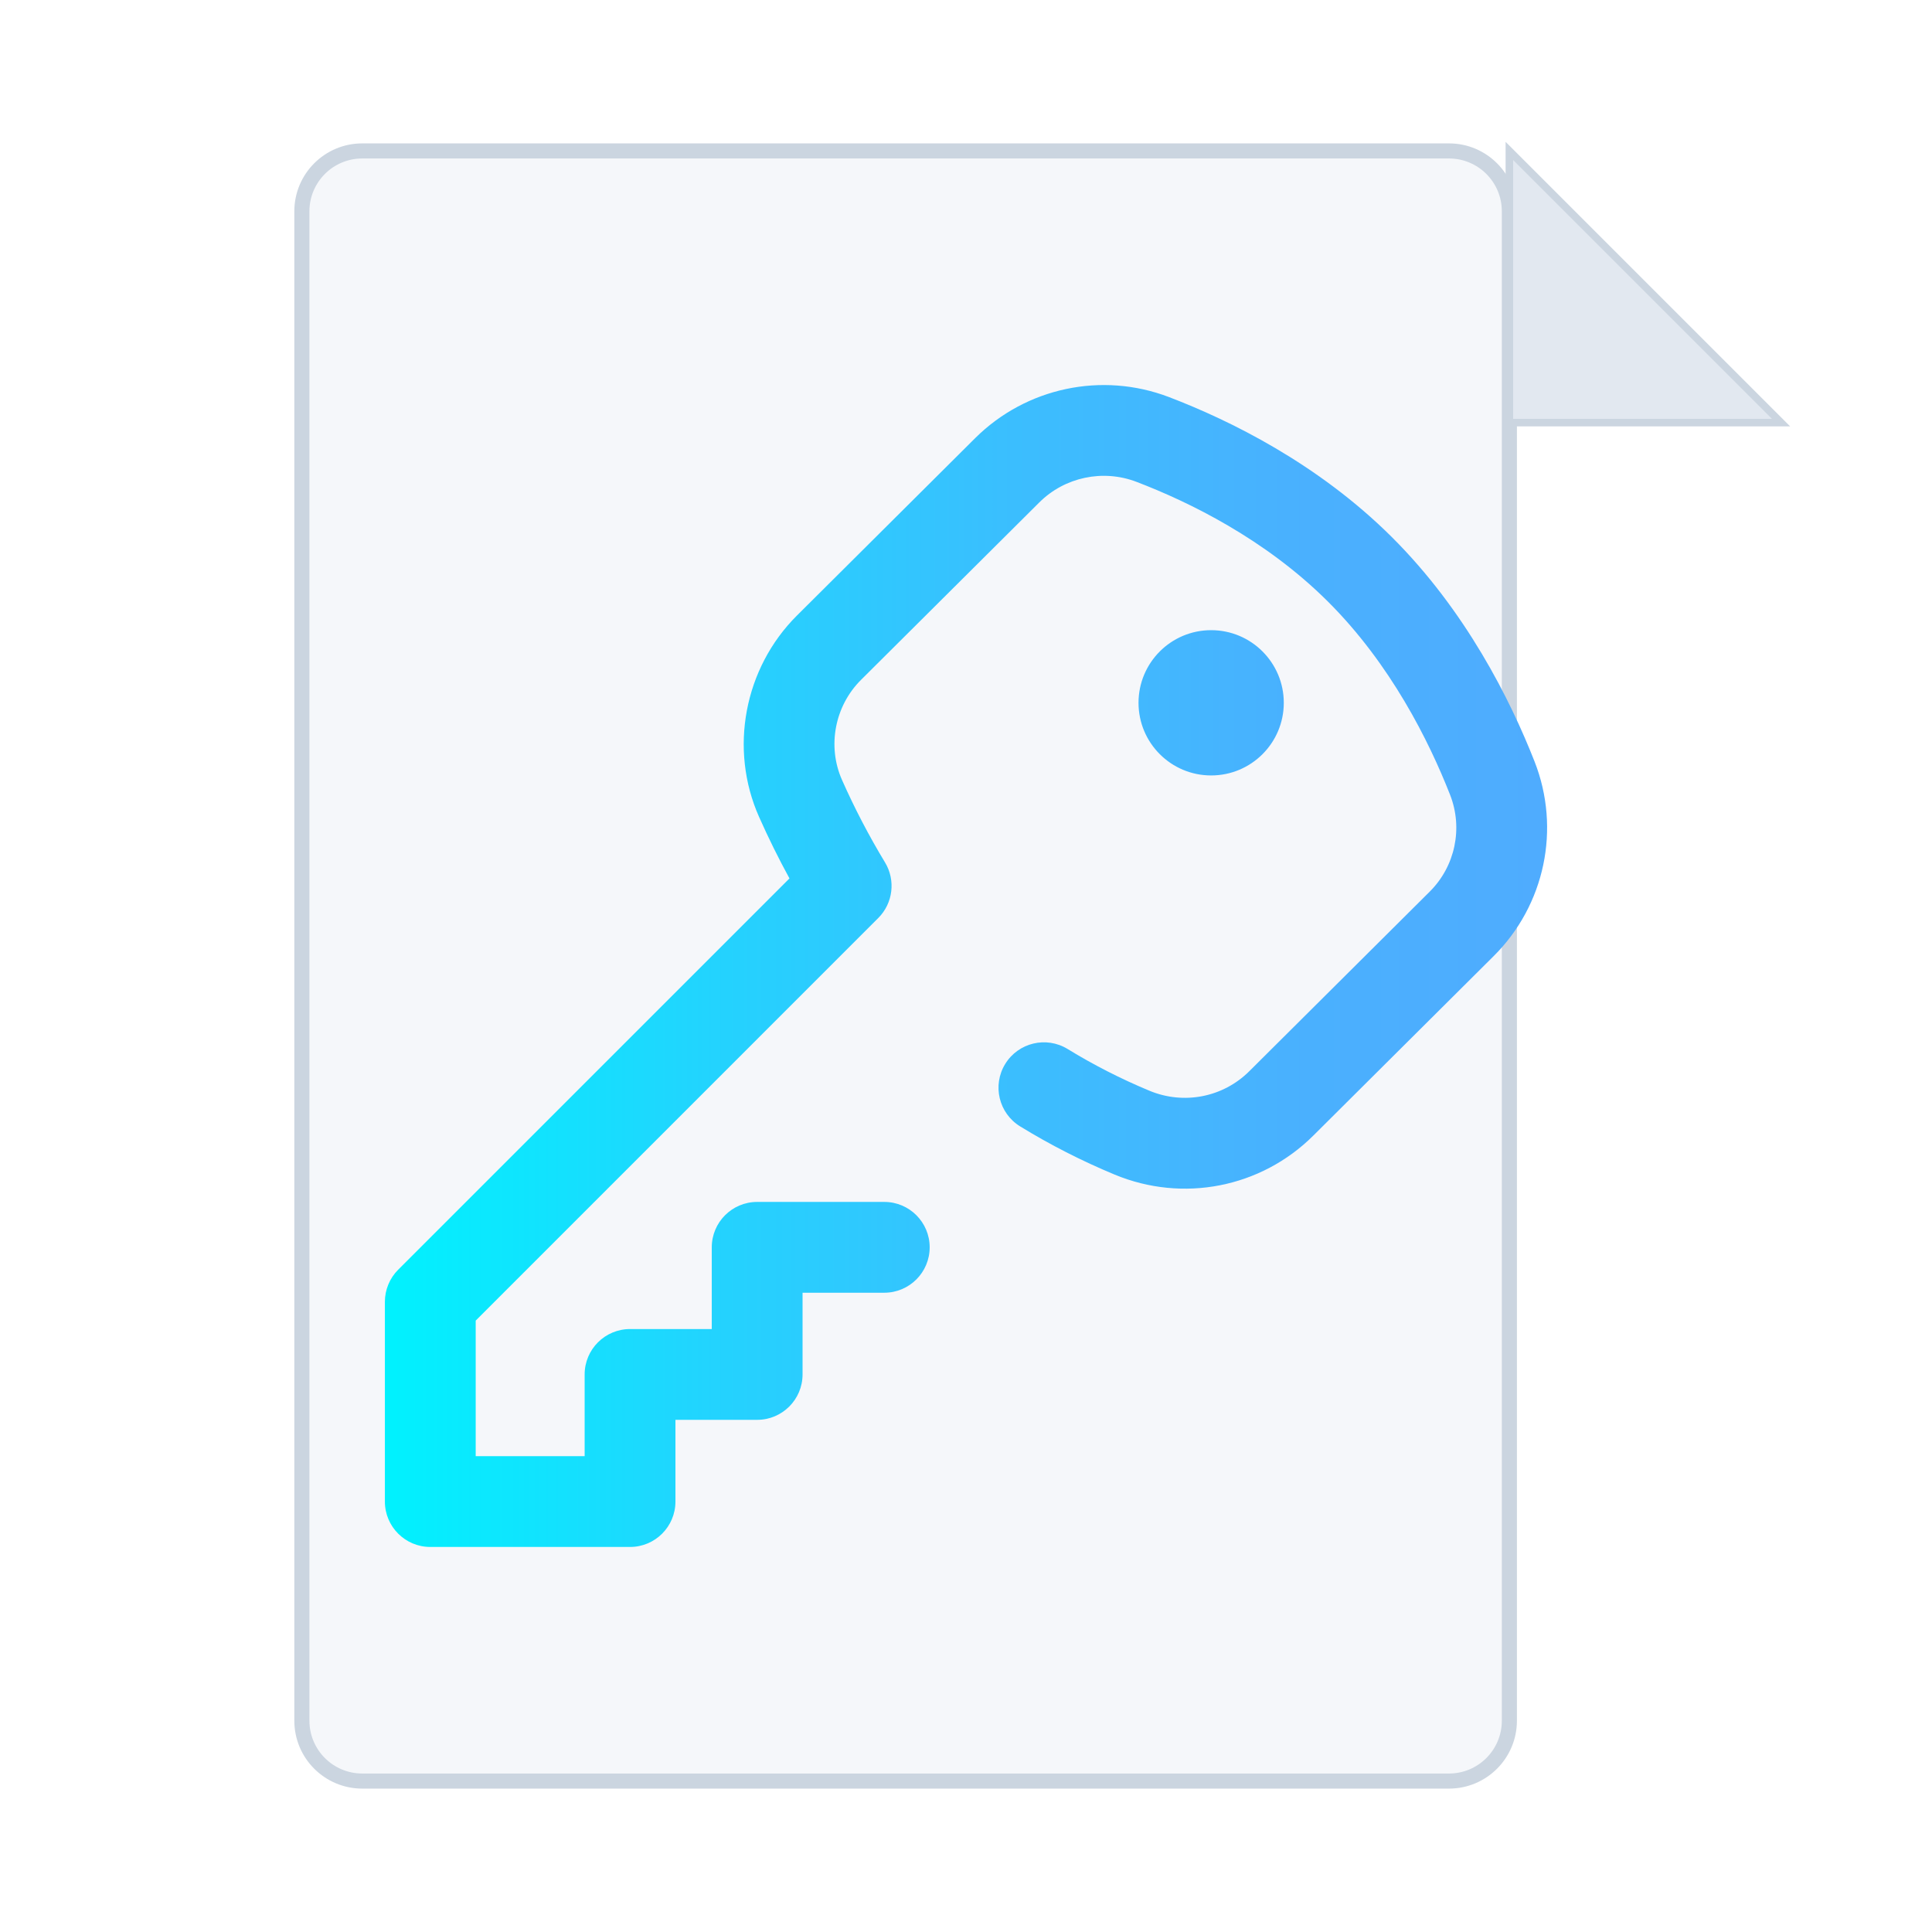
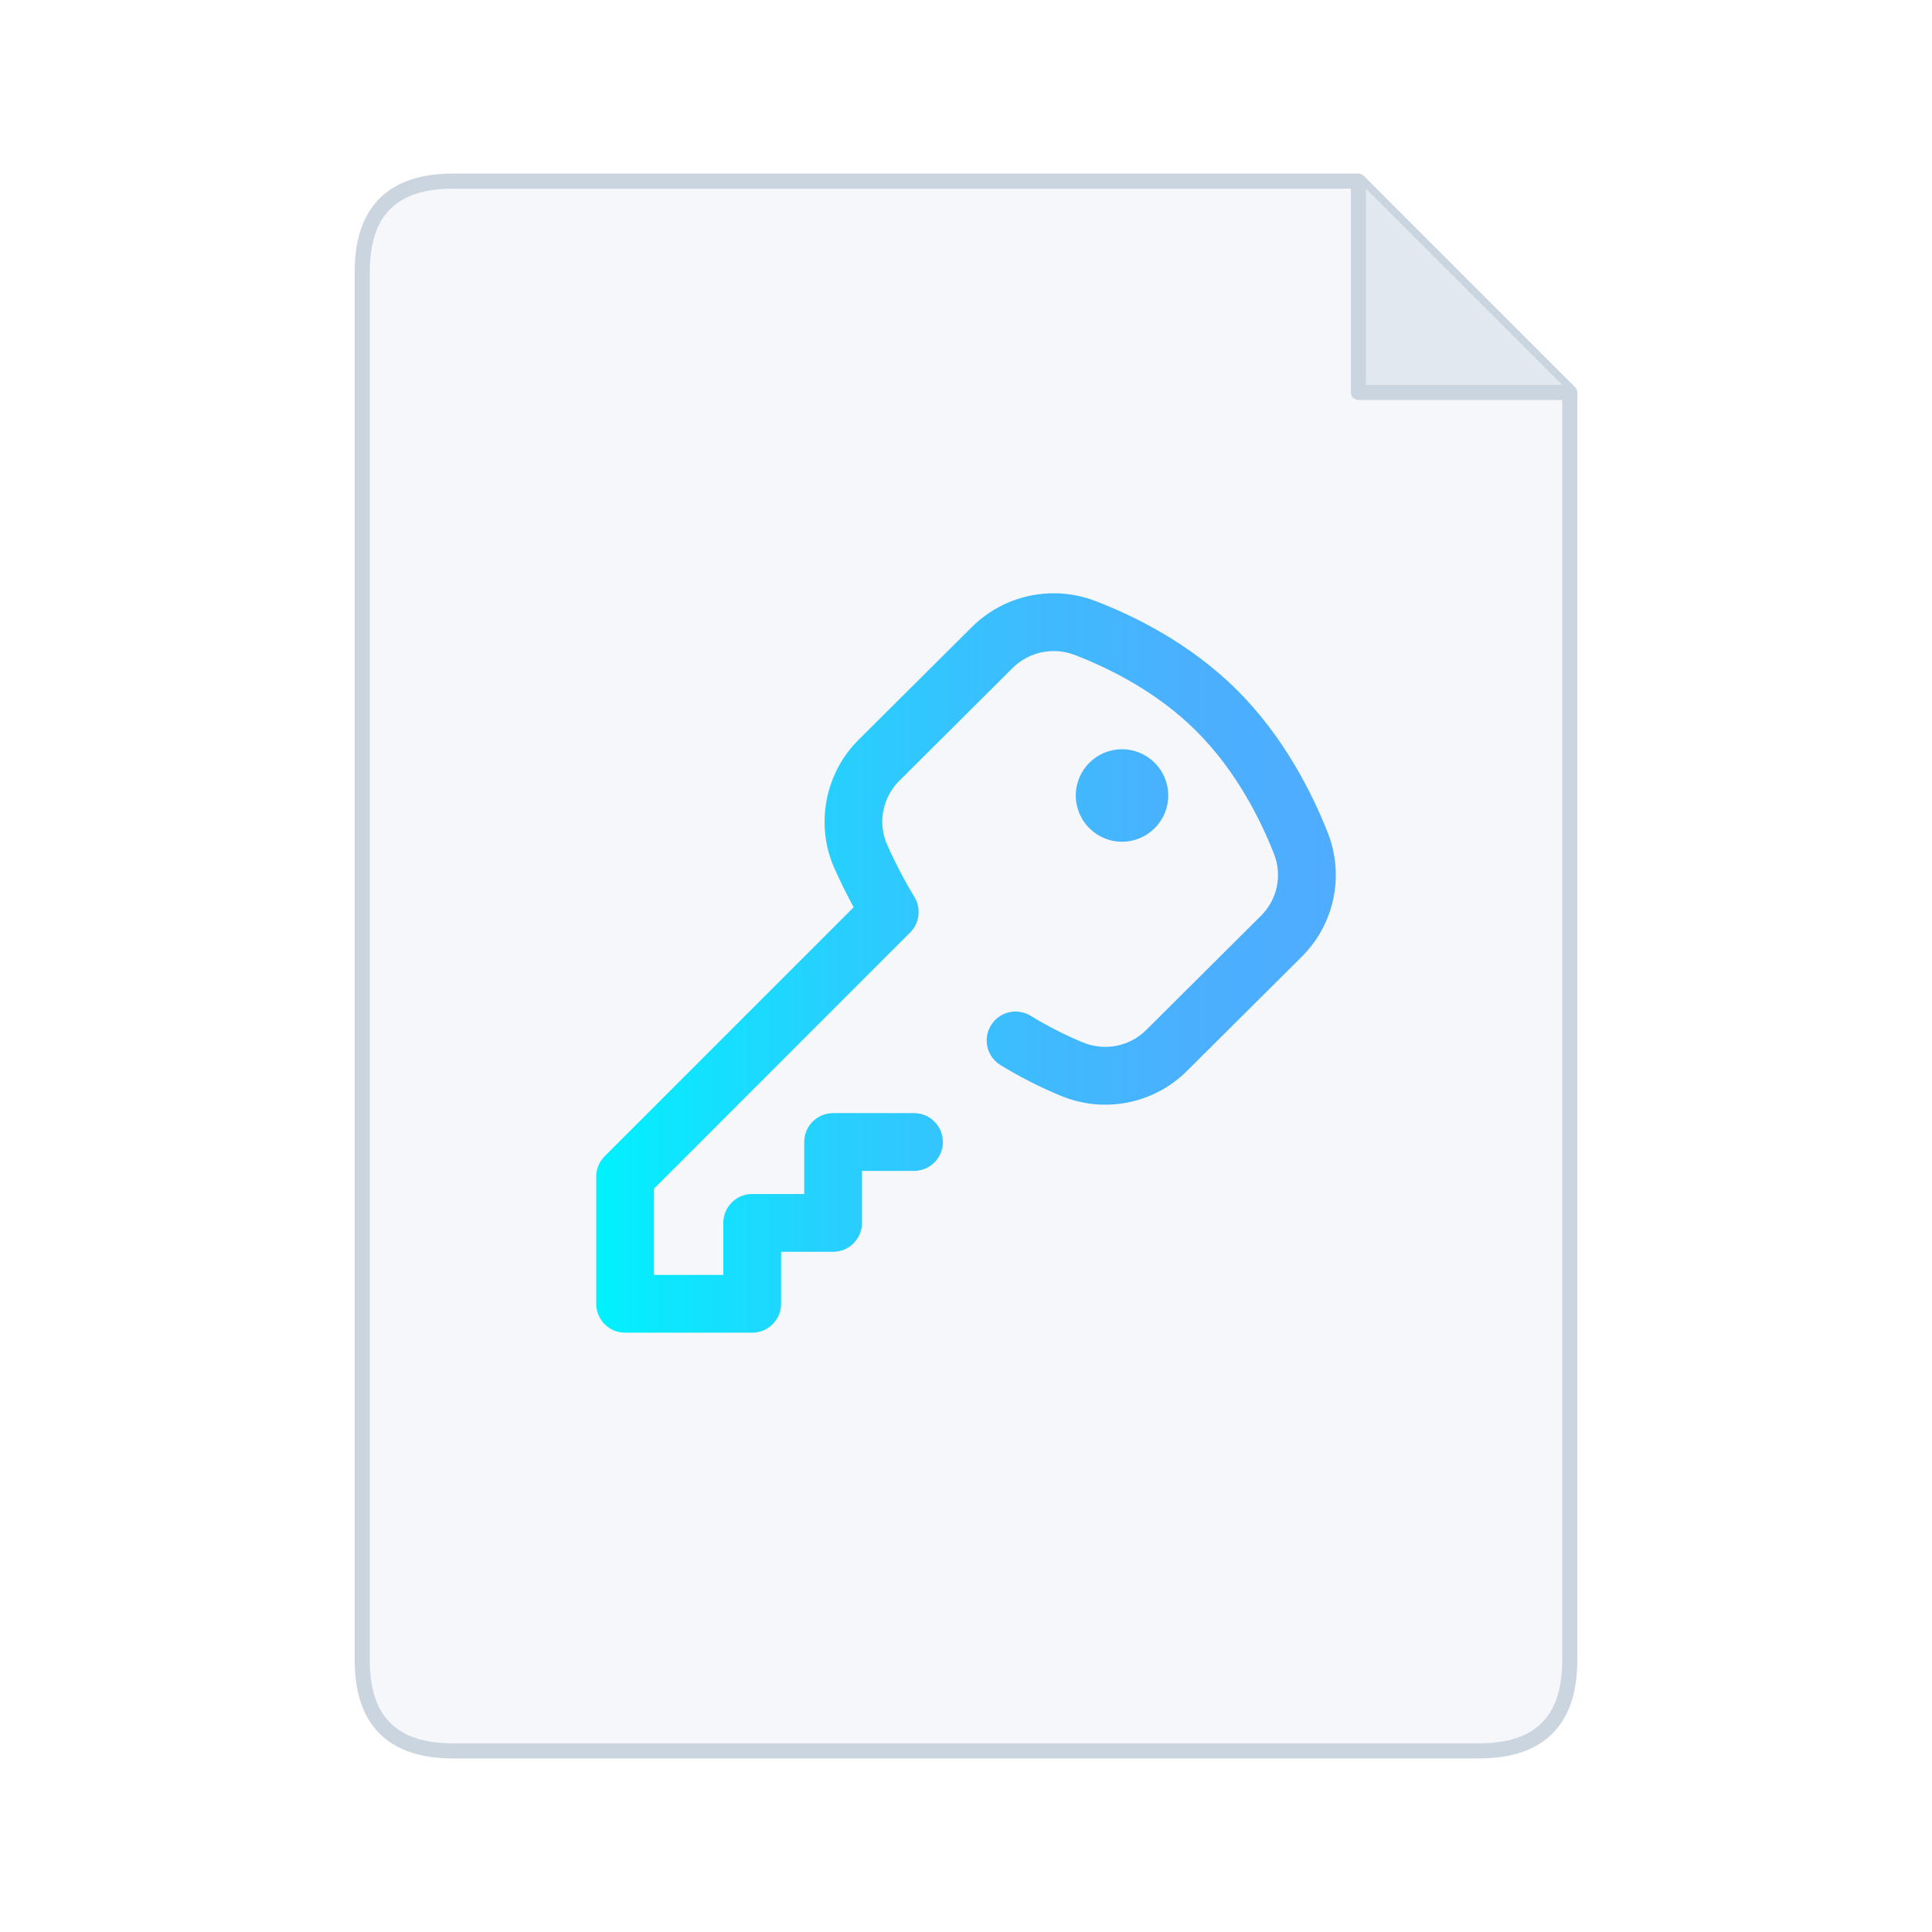
<svg xmlns="http://www.w3.org/2000/svg" viewBox="0 0 256 256" width="256" height="256">
  <defs>
    <linearGradient id="B" x1="143" y1="188" x2="283" y2="188" gradientUnits="userSpaceOnUse" spreadMethod="pad">
      <stop offset="0" stop-color="#00f2fe" />
      <stop offset=".021" stop-color="#03effe" />
      <stop offset=".293" stop-color="#24d2fe" />
      <stop offset=".554" stop-color="#3cbdfe" />
      <stop offset=".796" stop-color="#4ab0fe" />
      <stop offset="1" stop-color="#4facfe" />
    </linearGradient>
  </defs>
-   <rect x="40" y="20" width="160" height="216" rx="8" ry="8" fill="#f5f7fa" stroke="#cbd5e0" stroke-width="2" />
-   <path d="M200 20 L200 56 L236 56 Z" fill="#e2e8f0" />
-   <path d="M200 20 L200 56 L236 56 L200 20Z" fill="none" stroke="#cbd5e0" stroke-width="1" />
-   <g transform="translate(-106.3 -78.8) scale(1.1)">
+   <path d="M48 36Q48 24 60 24L180 24L208 52L208 220Q208 232 196 232L60 232Q48 232 48 220Z" fill="#f5f7fa" stroke="#cbd5e0" stroke-width="2" stroke-linejoin="round" />
+   <path d="M180 24L180 52L208 52" fill="#e2e8f0" stroke="#cbd5e0" stroke-width="2" stroke-linejoin="round" />
+   <g transform="translate(-21.1 -4) scale(0.7)">
    <path d="M233.781 156.296c0-4.832 3.918-8.75 8.75-8.75a8.75 8.75 0 1 1 0 17.5 8.75 8.75 0 0 1-8.75-8.75zM178 252.513v-9.844h9.844a5.47 5.47 0 0 0 5.468-5.469v-9.843h9.844a5.47 5.47 0 0 0 5.469-5.469 5.47 5.47 0 0 0-5.469-5.469h-15.312a5.47 5.47 0 0 0-5.469 5.469v9.844h-9.844a5.47 5.47 0 0 0-5.469 5.469v9.843h-13.124v-16.328l48.494-48.495a5.47 5.47 0 0 0 .809-6.704 88.53 88.53 0 0 1-5.174-9.922c-1.804-4.058-.885-8.906 2.288-12.063l21.475-21.375c3.065-3.051 7.659-4.024 11.702-2.479 6.35 2.427 15.501 6.894 23.039 14.397 7.584 7.548 12.201 16.834 14.738 23.296a10.86 10.86 0 0 1-2.451 11.672l-21.735 21.633c-3.164 3.15-7.889 4.07-12.035 2.346-3.42-1.423-6.732-3.112-9.844-5.022a5.47 5.47 0 0 0-7.521 1.8 5.47 5.47 0 0 0 1.8 7.522c3.596 2.207 7.42 4.158 11.364 5.798 8.242 3.429 17.643 1.586 23.952-4.692l21.734-21.632c6.165-6.136 8.095-15.33 4.917-23.423-2.921-7.435-8.276-18.165-17.204-27.05-8.896-8.855-19.511-14.057-26.85-16.862a21.99 21.99 0 0 0-23.323 4.944l-21.475 21.375c-6.366 6.336-8.2 16.085-4.566 24.259 1.127 2.535 2.353 5.015 3.663 7.411l-47.133 47.133a5.47 5.47 0 0 0-1.602 3.868v24.062a5.47 5.47 0 0 0 5.469 5.469h24.062a5.47 5.47 0 0 0 5.469-5.469z" fill="url(#B)" />
  </g>
</svg>
